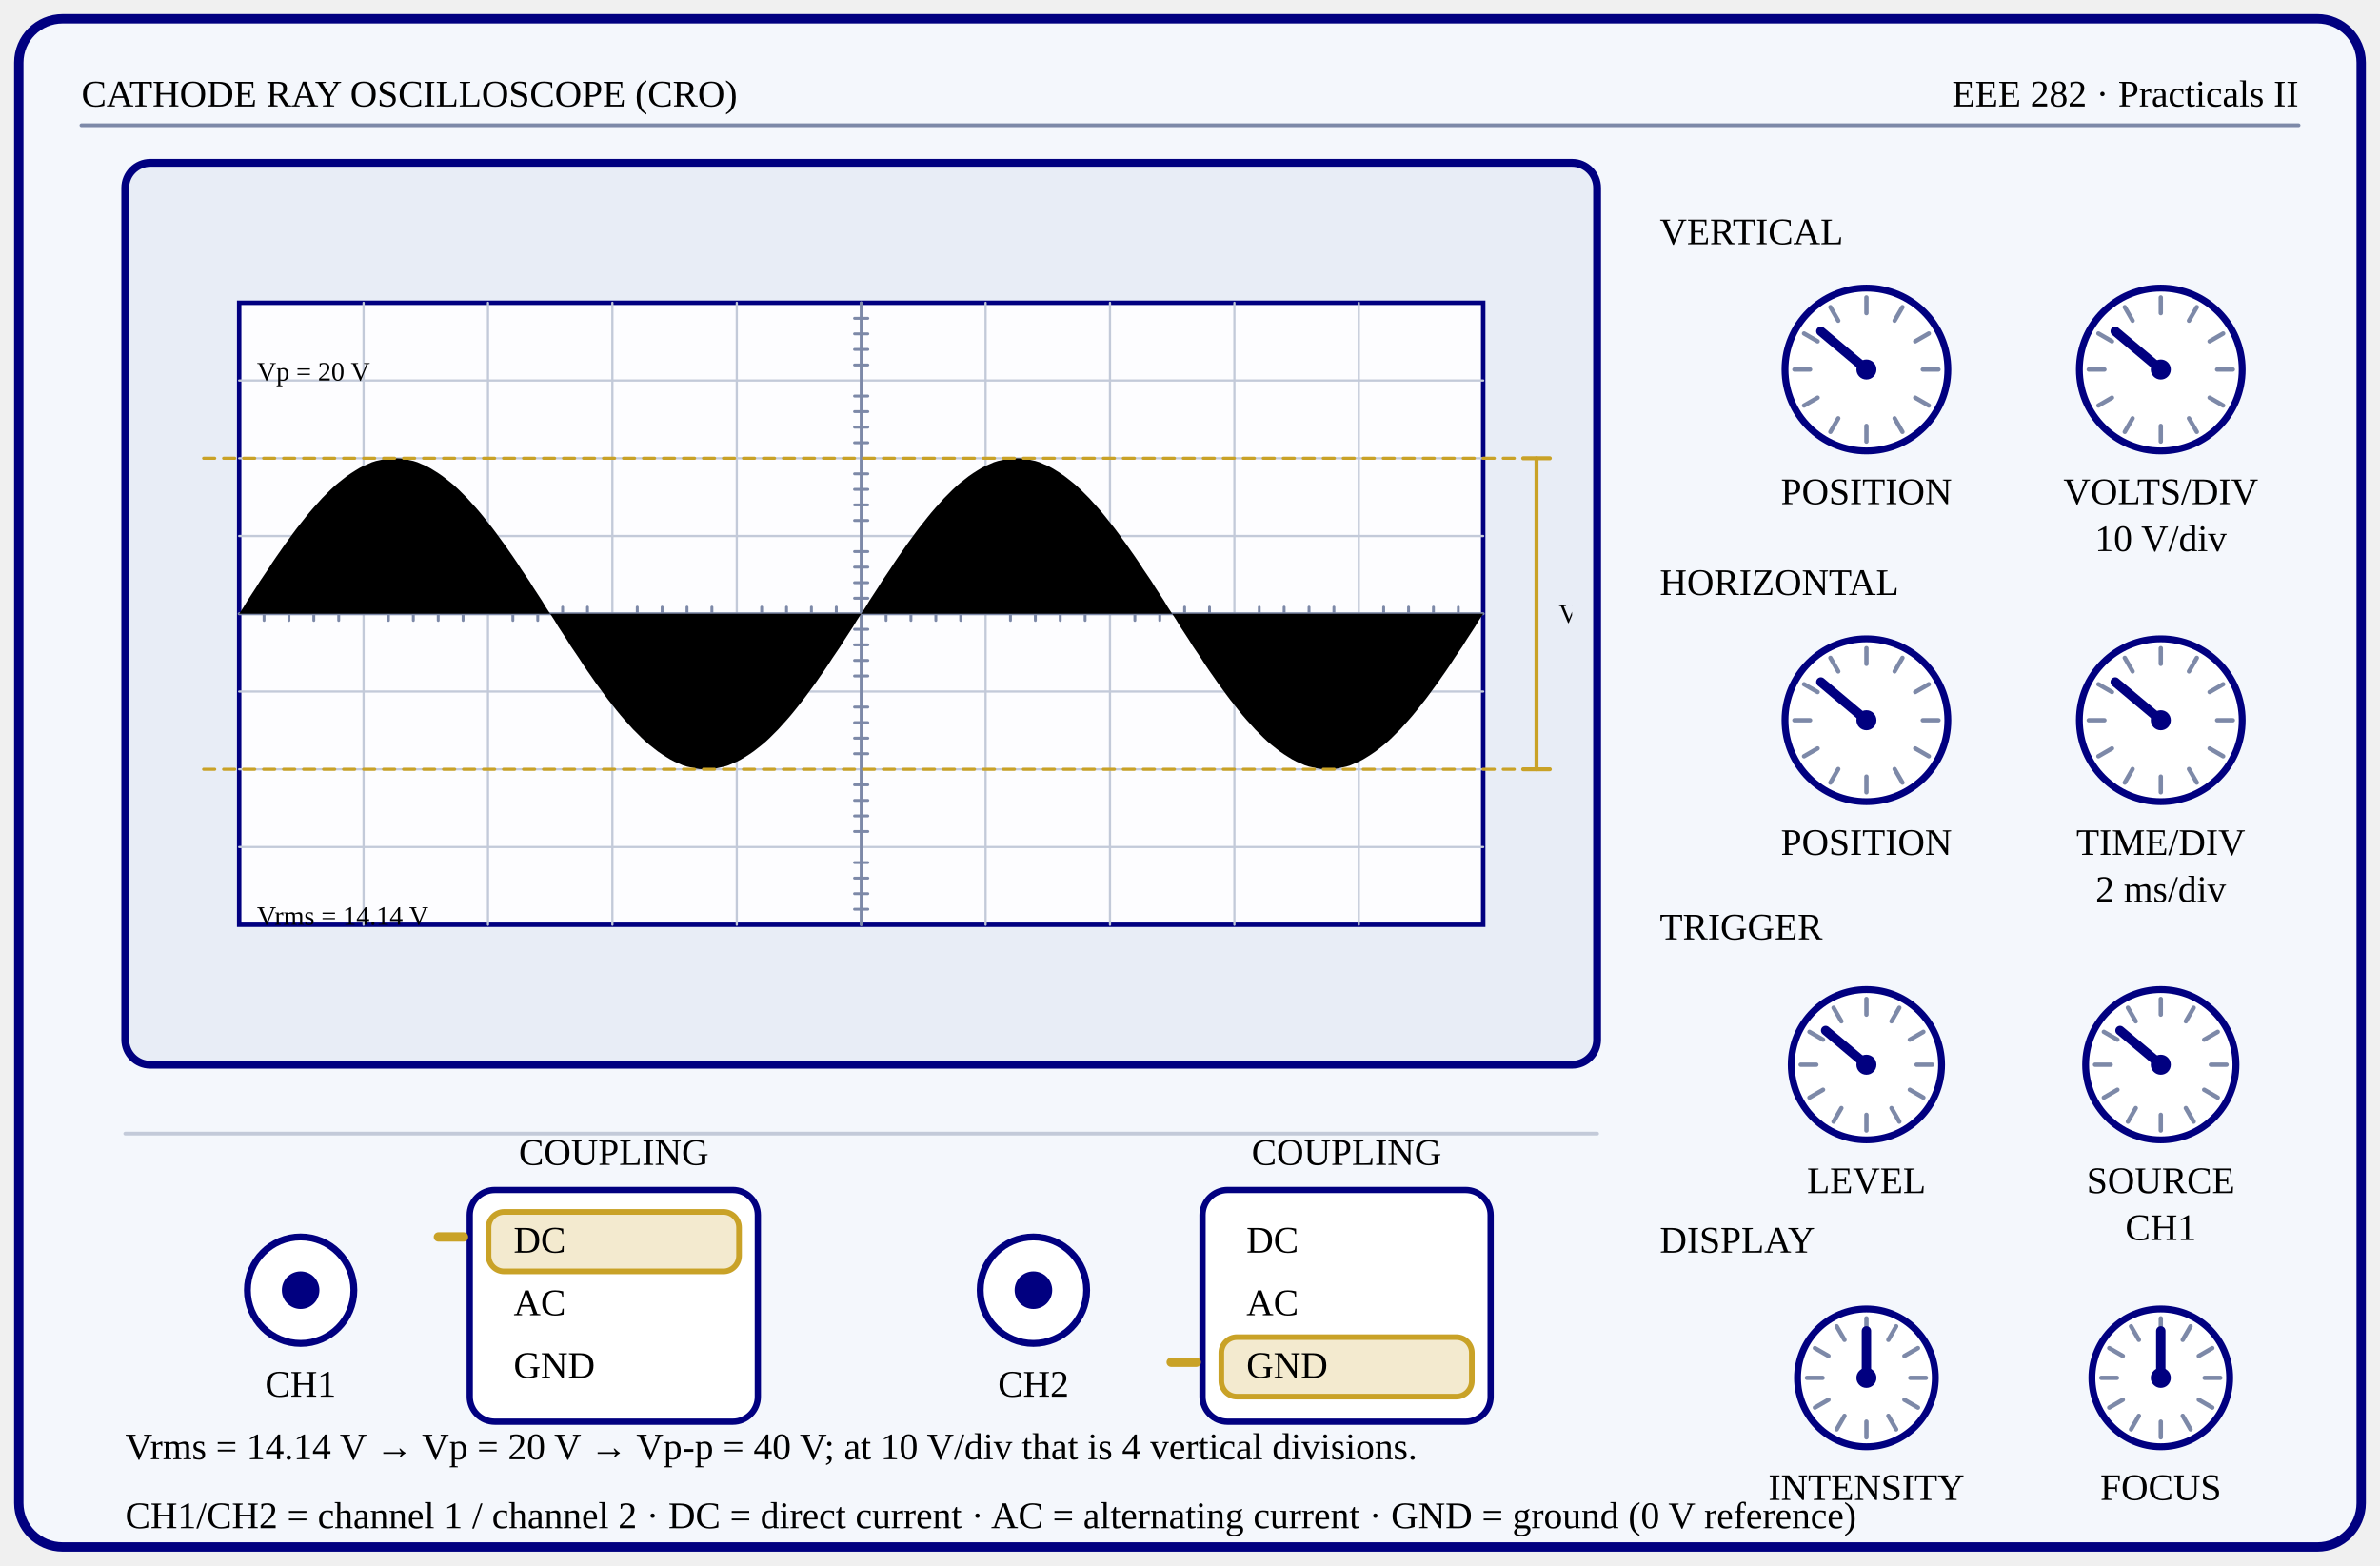
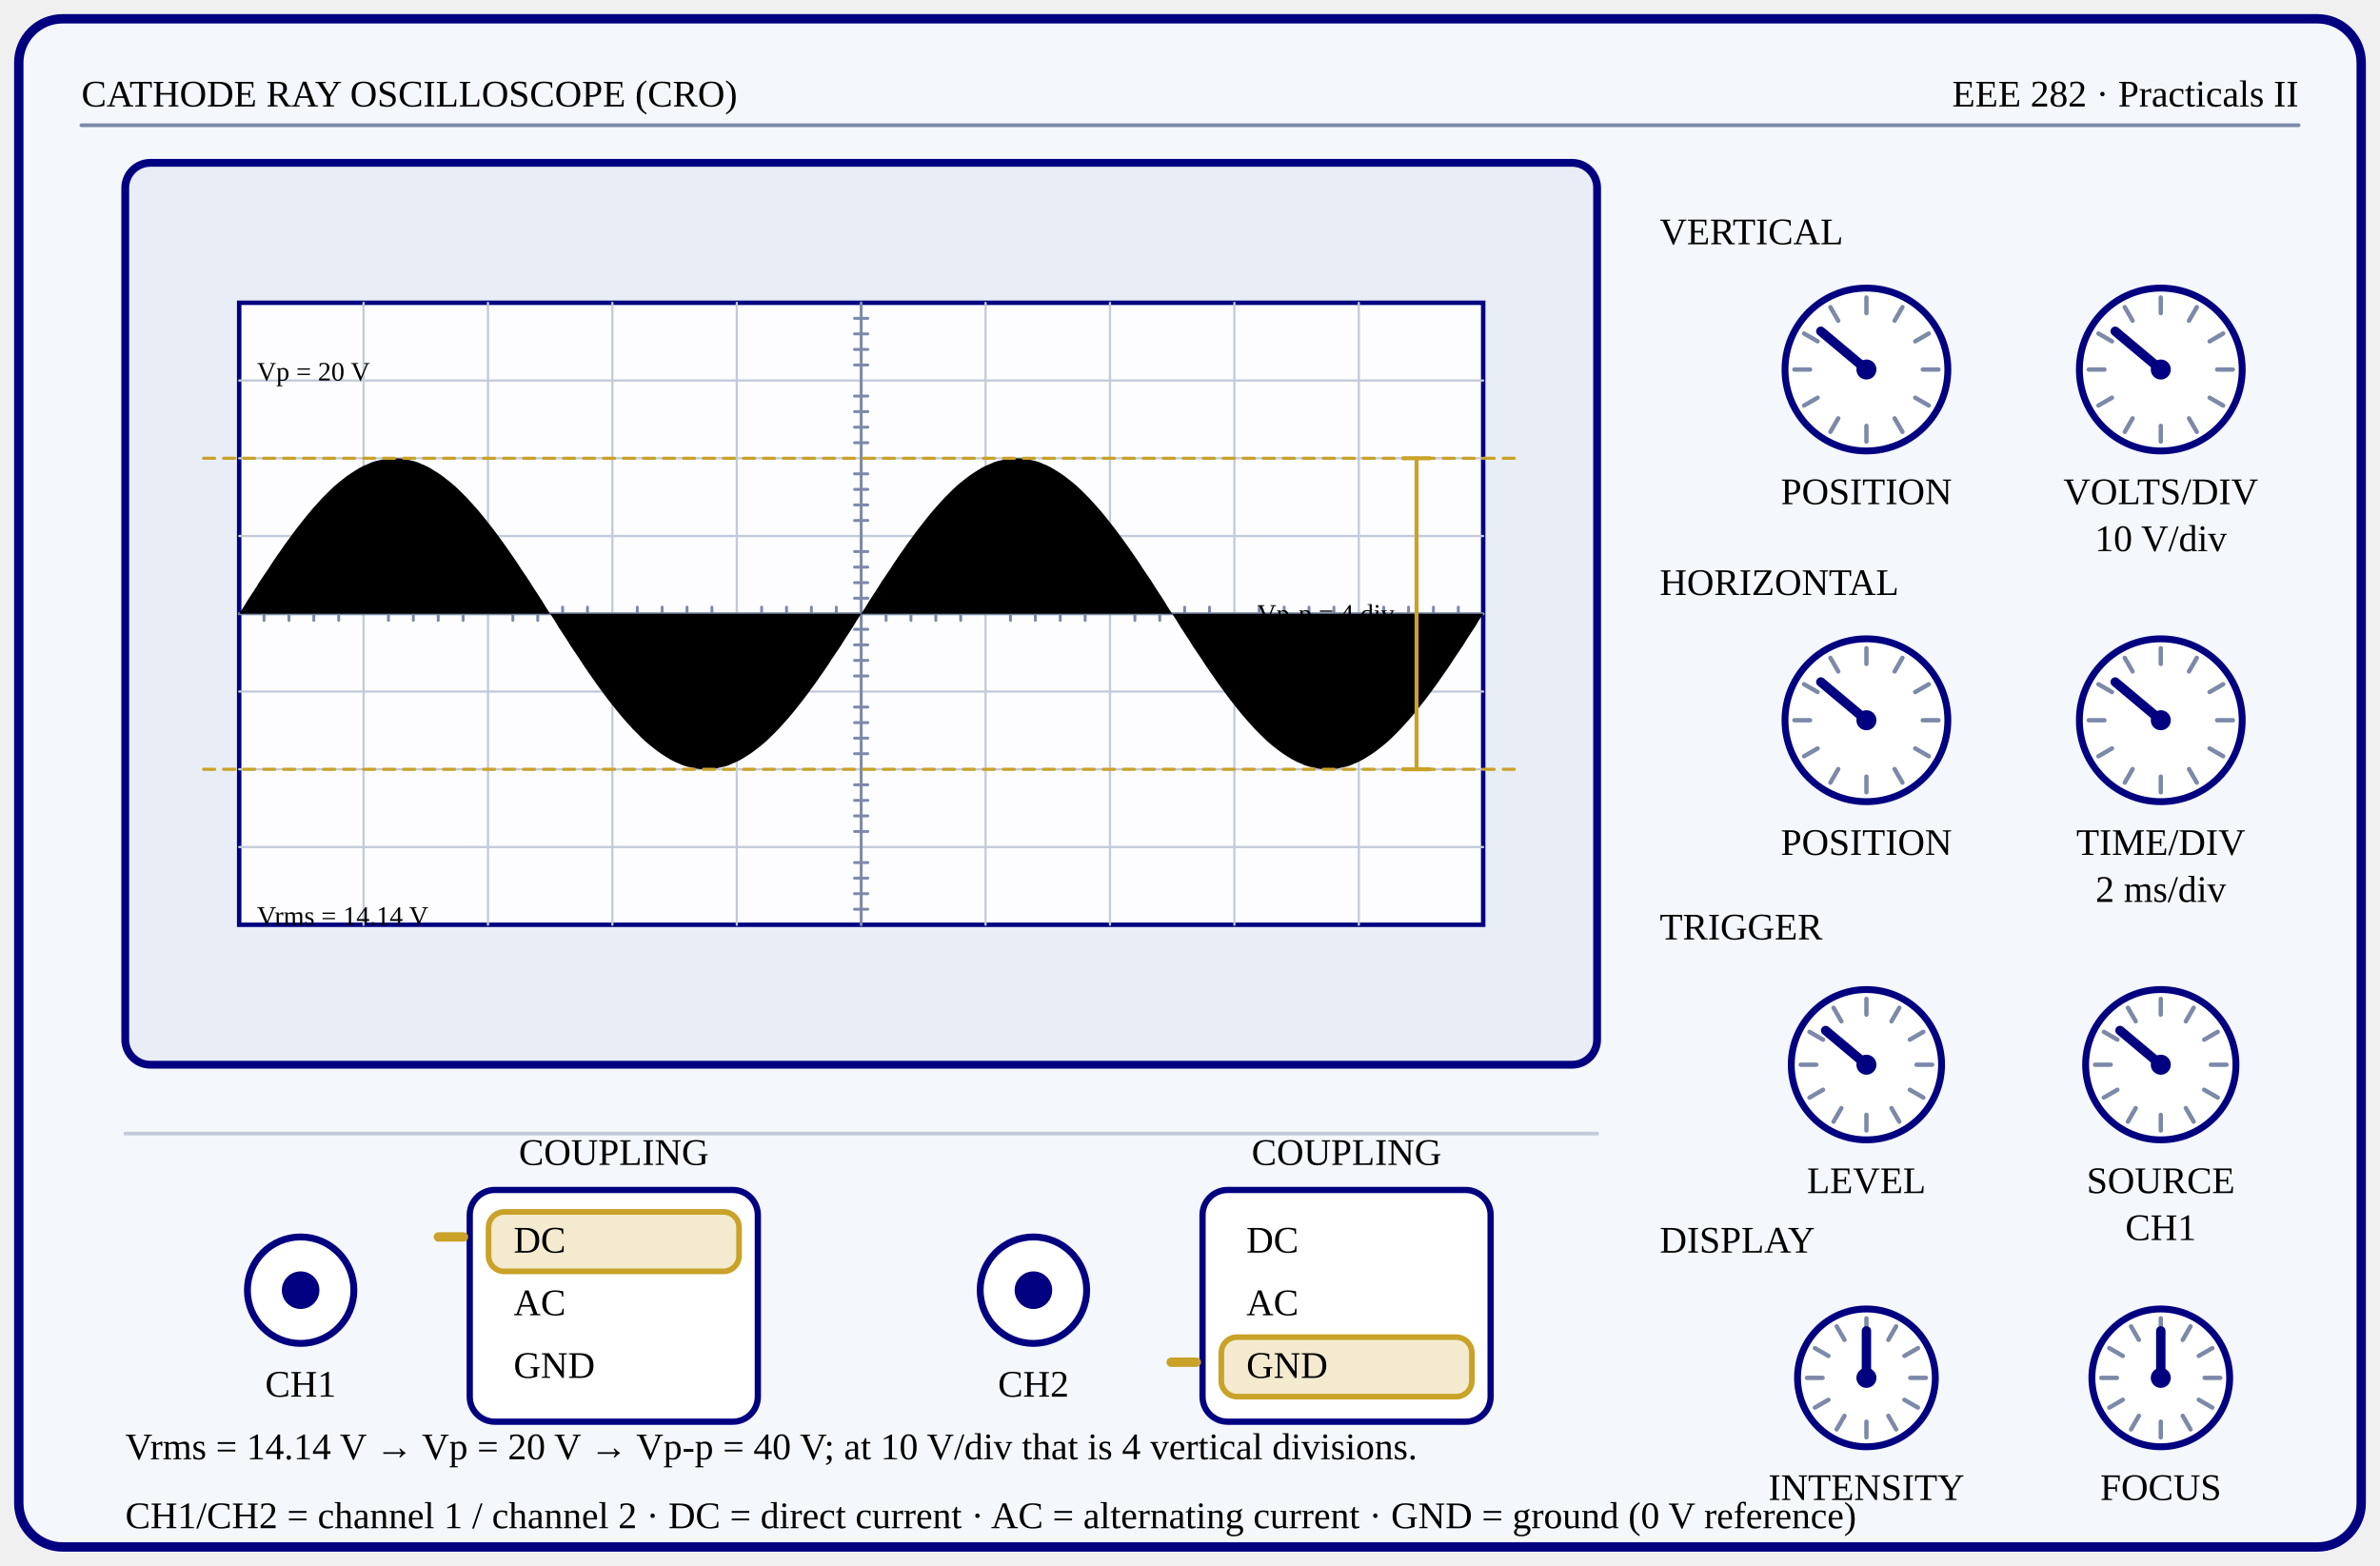
<svg xmlns="http://www.w3.org/2000/svg" class="diagram-svg" viewBox="0 0 760 500" preserveAspectRatio="xMidYMid meet" role="img">
  <rect x="6" y="6" width="748" height="488" rx="14" fill="#f4f7fc" stroke="#010080" stroke-width="3" />
  <text class="tb" x="26" y="34">CATHODE RAY OSCILLOSCOPE (CRO)</text>
  <text class="t11" x="734" y="34" text-anchor="end">EEE 282 · Practicals II</text>
  <line x1="26" y1="40" x2="734" y2="40" stroke="#7d89a8" stroke-width="1.2" stroke-linecap="round" />
  <rect x="40" y="52" width="470" height="288" rx="8" fill="#e8edf6" stroke="#010080" stroke-width="2.5" />
  <svg x="48" y="60" width="454" height="272" viewBox="0 0 640 320" preserveAspectRatio="xMidYMid meet">
    <rect x="40" y="20" width="560" height="280" fill="#fdfdff" stroke="#010080" stroke-width="2" />
    <line x1="96" y1="20" x2="96" y2="300" stroke="#c3cad9" stroke-width="1" stroke-linecap="round" />
    <line x1="152" y1="20" x2="152" y2="300" stroke="#c3cad9" stroke-width="1" stroke-linecap="round" />
    <line x1="208" y1="20" x2="208" y2="300" stroke="#c3cad9" stroke-width="1" stroke-linecap="round" />
    <line x1="264" y1="20" x2="264" y2="300" stroke="#c3cad9" stroke-width="1" stroke-linecap="round" />
    <line x1="320" y1="20" x2="320" y2="300" stroke="#c3cad9" stroke-width="1" stroke-linecap="round" />
    <line x1="376" y1="20" x2="376" y2="300" stroke="#c3cad9" stroke-width="1" stroke-linecap="round" />
    <line x1="432" y1="20" x2="432" y2="300" stroke="#c3cad9" stroke-width="1" stroke-linecap="round" />
    <line x1="488" y1="20" x2="488" y2="300" stroke="#c3cad9" stroke-width="1" stroke-linecap="round" />
    <line x1="544" y1="20" x2="544" y2="300" stroke="#c3cad9" stroke-width="1" stroke-linecap="round" />
    <line x1="40" y1="55" x2="600" y2="55" stroke="#c3cad9" stroke-width="1" stroke-linecap="round" />
    <line x1="40" y1="90" x2="600" y2="90" stroke="#c3cad9" stroke-width="1" stroke-linecap="round" />
    <line x1="40" y1="125" x2="600" y2="125" stroke="#c3cad9" stroke-width="1" stroke-linecap="round" />
    <line x1="40" y1="160" x2="600" y2="160" stroke="#c3cad9" stroke-width="1" stroke-linecap="round" />
    <line x1="40" y1="195" x2="600" y2="195" stroke="#c3cad9" stroke-width="1" stroke-linecap="round" />
    <line x1="40" y1="230" x2="600" y2="230" stroke="#c3cad9" stroke-width="1" stroke-linecap="round" />
    <line x1="40" y1="265" x2="600" y2="265" stroke="#c3cad9" stroke-width="1" stroke-linecap="round" />
    <line x1="40" y1="160" x2="600" y2="160" stroke="#7d89a8" stroke-width="1.3" stroke-linecap="round" />
    <line x1="320" y1="20" x2="320" y2="300" stroke="#7d89a8" stroke-width="1.3" stroke-linecap="round" />
    <line x1="51.2" y1="157" x2="51.2" y2="163" stroke="#7d89a8" stroke-width="1.3" stroke-linecap="round" />
    <line x1="62.4" y1="157" x2="62.4" y2="163" stroke="#7d89a8" stroke-width="1.3" stroke-linecap="round" />
    <line x1="73.6" y1="157" x2="73.6" y2="163" stroke="#7d89a8" stroke-width="1.3" stroke-linecap="round" />
    <line x1="84.8" y1="157" x2="84.8" y2="163" stroke="#7d89a8" stroke-width="1.3" stroke-linecap="round" />
    <line x1="107.2" y1="157" x2="107.2" y2="163" stroke="#7d89a8" stroke-width="1.3" stroke-linecap="round" />
    <line x1="118.4" y1="157" x2="118.4" y2="163" stroke="#7d89a8" stroke-width="1.3" stroke-linecap="round" />
    <line x1="129.6" y1="157" x2="129.6" y2="163" stroke="#7d89a8" stroke-width="1.3" stroke-linecap="round" />
    <line x1="140.8" y1="157" x2="140.8" y2="163" stroke="#7d89a8" stroke-width="1.3" stroke-linecap="round" />
    <line x1="163.2" y1="157" x2="163.2" y2="163" stroke="#7d89a8" stroke-width="1.3" stroke-linecap="round" />
    <line x1="174.4" y1="157" x2="174.4" y2="163" stroke="#7d89a8" stroke-width="1.3" stroke-linecap="round" />
    <line x1="185.6" y1="157" x2="185.6" y2="163" stroke="#7d89a8" stroke-width="1.3" stroke-linecap="round" />
    <line x1="196.8" y1="157" x2="196.8" y2="163" stroke="#7d89a8" stroke-width="1.3" stroke-linecap="round" />
    <line x1="219.2" y1="157" x2="219.2" y2="163" stroke="#7d89a8" stroke-width="1.3" stroke-linecap="round" />
    <line x1="230.4" y1="157" x2="230.4" y2="163" stroke="#7d89a8" stroke-width="1.3" stroke-linecap="round" />
    <line x1="241.6" y1="157" x2="241.6" y2="163" stroke="#7d89a8" stroke-width="1.3" stroke-linecap="round" />
    <line x1="252.8" y1="157" x2="252.8" y2="163" stroke="#7d89a8" stroke-width="1.3" stroke-linecap="round" />
    <line x1="275.2" y1="157" x2="275.2" y2="163" stroke="#7d89a8" stroke-width="1.3" stroke-linecap="round" />
    <line x1="286.4" y1="157" x2="286.4" y2="163" stroke="#7d89a8" stroke-width="1.3" stroke-linecap="round" />
    <line x1="297.6" y1="157" x2="297.6" y2="163" stroke="#7d89a8" stroke-width="1.3" stroke-linecap="round" />
    <line x1="308.8" y1="157" x2="308.8" y2="163" stroke="#7d89a8" stroke-width="1.3" stroke-linecap="round" />
    <line x1="331.2" y1="157" x2="331.2" y2="163" stroke="#7d89a8" stroke-width="1.3" stroke-linecap="round" />
    <line x1="342.4" y1="157" x2="342.4" y2="163" stroke="#7d89a8" stroke-width="1.3" stroke-linecap="round" />
    <line x1="353.6" y1="157" x2="353.6" y2="163" stroke="#7d89a8" stroke-width="1.3" stroke-linecap="round" />
    <line x1="364.8" y1="157" x2="364.8" y2="163" stroke="#7d89a8" stroke-width="1.3" stroke-linecap="round" />
    <line x1="387.2" y1="157" x2="387.2" y2="163" stroke="#7d89a8" stroke-width="1.3" stroke-linecap="round" />
    <line x1="398.4" y1="157" x2="398.4" y2="163" stroke="#7d89a8" stroke-width="1.3" stroke-linecap="round" />
    <line x1="409.6" y1="157" x2="409.6" y2="163" stroke="#7d89a8" stroke-width="1.3" stroke-linecap="round" />
    <line x1="420.8" y1="157" x2="420.8" y2="163" stroke="#7d89a8" stroke-width="1.3" stroke-linecap="round" />
    <line x1="443.2" y1="157" x2="443.2" y2="163" stroke="#7d89a8" stroke-width="1.3" stroke-linecap="round" />
    <line x1="454.4" y1="157" x2="454.4" y2="163" stroke="#7d89a8" stroke-width="1.3" stroke-linecap="round" />
    <line x1="465.6" y1="157" x2="465.6" y2="163" stroke="#7d89a8" stroke-width="1.3" stroke-linecap="round" />
    <line x1="476.8" y1="157" x2="476.8" y2="163" stroke="#7d89a8" stroke-width="1.3" stroke-linecap="round" />
    <line x1="499.2" y1="157" x2="499.2" y2="163" stroke="#7d89a8" stroke-width="1.3" stroke-linecap="round" />
    <line x1="510.4" y1="157" x2="510.4" y2="163" stroke="#7d89a8" stroke-width="1.3" stroke-linecap="round" />
    <line x1="521.6" y1="157" x2="521.6" y2="163" stroke="#7d89a8" stroke-width="1.3" stroke-linecap="round" />
    <line x1="532.8" y1="157" x2="532.8" y2="163" stroke="#7d89a8" stroke-width="1.3" stroke-linecap="round" />
    <line x1="555.2" y1="157" x2="555.2" y2="163" stroke="#7d89a8" stroke-width="1.3" stroke-linecap="round" />
    <line x1="566.4" y1="157" x2="566.4" y2="163" stroke="#7d89a8" stroke-width="1.3" stroke-linecap="round" />
    <line x1="577.6" y1="157" x2="577.6" y2="163" stroke="#7d89a8" stroke-width="1.3" stroke-linecap="round" />
    <line x1="588.8" y1="157" x2="588.8" y2="163" stroke="#7d89a8" stroke-width="1.3" stroke-linecap="round" />
    <line x1="317" y1="27" x2="323" y2="27" stroke="#7d89a8" stroke-width="1.3" stroke-linecap="round" />
    <line x1="317" y1="34" x2="323" y2="34" stroke="#7d89a8" stroke-width="1.3" stroke-linecap="round" />
    <line x1="317" y1="41" x2="323" y2="41" stroke="#7d89a8" stroke-width="1.3" stroke-linecap="round" />
    <line x1="317" y1="48" x2="323" y2="48" stroke="#7d89a8" stroke-width="1.3" stroke-linecap="round" />
    <line x1="317" y1="62" x2="323" y2="62" stroke="#7d89a8" stroke-width="1.3" stroke-linecap="round" />
    <line x1="317" y1="69" x2="323" y2="69" stroke="#7d89a8" stroke-width="1.3" stroke-linecap="round" />
    <line x1="317" y1="76" x2="323" y2="76" stroke="#7d89a8" stroke-width="1.3" stroke-linecap="round" />
    <line x1="317" y1="83" x2="323" y2="83" stroke="#7d89a8" stroke-width="1.3" stroke-linecap="round" />
    <line x1="317" y1="97" x2="323" y2="97" stroke="#7d89a8" stroke-width="1.3" stroke-linecap="round" />
    <line x1="317" y1="104" x2="323" y2="104" stroke="#7d89a8" stroke-width="1.3" stroke-linecap="round" />
    <line x1="317" y1="111" x2="323" y2="111" stroke="#7d89a8" stroke-width="1.3" stroke-linecap="round" />
    <line x1="317" y1="118" x2="323" y2="118" stroke="#7d89a8" stroke-width="1.3" stroke-linecap="round" />
    <line x1="317" y1="132" x2="323" y2="132" stroke="#7d89a8" stroke-width="1.3" stroke-linecap="round" />
    <line x1="317" y1="139" x2="323" y2="139" stroke="#7d89a8" stroke-width="1.3" stroke-linecap="round" />
    <line x1="317" y1="146" x2="323" y2="146" stroke="#7d89a8" stroke-width="1.3" stroke-linecap="round" />
    <line x1="317" y1="153" x2="323" y2="153" stroke="#7d89a8" stroke-width="1.3" stroke-linecap="round" />
    <line x1="317" y1="167" x2="323" y2="167" stroke="#7d89a8" stroke-width="1.3" stroke-linecap="round" />
    <line x1="317" y1="174" x2="323" y2="174" stroke="#7d89a8" stroke-width="1.3" stroke-linecap="round" />
    <line x1="317" y1="181" x2="323" y2="181" stroke="#7d89a8" stroke-width="1.3" stroke-linecap="round" />
    <line x1="317" y1="188" x2="323" y2="188" stroke="#7d89a8" stroke-width="1.3" stroke-linecap="round" />
    <line x1="317" y1="202" x2="323" y2="202" stroke="#7d89a8" stroke-width="1.3" stroke-linecap="round" />
    <line x1="317" y1="209" x2="323" y2="209" stroke="#7d89a8" stroke-width="1.3" stroke-linecap="round" />
    <line x1="317" y1="216" x2="323" y2="216" stroke="#7d89a8" stroke-width="1.3" stroke-linecap="round" />
    <line x1="317" y1="223" x2="323" y2="223" stroke="#7d89a8" stroke-width="1.3" stroke-linecap="round" />
    <line x1="317" y1="237" x2="323" y2="237" stroke="#7d89a8" stroke-width="1.3" stroke-linecap="round" />
    <line x1="317" y1="244" x2="323" y2="244" stroke="#7d89a8" stroke-width="1.3" stroke-linecap="round" />
    <line x1="317" y1="251" x2="323" y2="251" stroke="#7d89a8" stroke-width="1.3" stroke-linecap="round" />
    <line x1="317" y1="258" x2="323" y2="258" stroke="#7d89a8" stroke-width="1.3" stroke-linecap="round" />
    <line x1="317" y1="272" x2="323" y2="272" stroke="#7d89a8" stroke-width="1.3" stroke-linecap="round" />
    <line x1="317" y1="279" x2="323" y2="279" stroke="#7d89a8" stroke-width="1.3" stroke-linecap="round" />
    <line x1="317" y1="286" x2="323" y2="286" stroke="#7d89a8" stroke-width="1.3" stroke-linecap="round" />
    <line x1="317" y1="293" x2="323" y2="293" stroke="#7d89a8" stroke-width="1.3" stroke-linecap="round" />
    <path class="w" d="M40.0 160.0 L41.9 157.1 L43.7 154.1 L45.6 151.2 L47.5 148.3 L49.3 145.4 L51.2 142.6 L53.1 139.8 L54.9 137.0 L56.8 134.2 L58.7 131.5 L60.5 128.9 L62.4 126.3 L64.3 123.7 L66.1 121.3 L68.0 118.9 L69.9 116.5 L71.7 114.3 L73.6 112.1 L75.5 110.0 L77.3 108.0 L79.2 106.1 L81.1 104.2 L82.9 102.5 L84.8 100.9 L86.7 99.4 L88.5 98.0 L90.4 96.7 L92.3 95.5 L94.1 94.4 L96.0 93.4 L97.9 92.6 L99.7 91.8 L101.6 91.2 L103.5 90.8 L105.3 90.4 L107.2 90.1 L109.1 90.0 L110.9 90.0 L112.8 90.1 L114.7 90.4 L116.5 90.8 L118.4 91.2 L120.3 91.8 L122.1 92.6 L124.0 93.4 L125.9 94.4 L127.7 95.5 L129.6 96.7 L131.5 98.0 L133.3 99.4 L135.2 100.9 L137.1 102.5 L138.9 104.2 L140.8 106.1 L142.7 108.0 L144.5 110.0 L146.4 112.1 L148.3 114.3 L150.1 116.5 L152.0 118.9 L153.9 121.3 L155.7 123.7 L157.6 126.3 L159.5 128.9 L161.3 131.5 L163.2 134.2 L165.1 137.0 L166.9 139.8 L168.8 142.6 L170.7 145.4 L172.5 148.3 L174.4 151.2 L176.3 154.1 L178.1 157.1 L180.0 160.0 L181.9 162.9 L183.7 165.9 L185.6 168.8 L187.5 171.7 L189.3 174.6 L191.2 177.4 L193.1 180.2 L194.9 183.0 L196.8 185.8 L198.7 188.5 L200.5 191.1 L202.4 193.7 L204.3 196.3 L206.1 198.7 L208.0 201.1 L209.9 203.5 L211.7 205.7 L213.6 207.9 L215.5 210.0 L217.3 212.0 L219.2 213.9 L221.1 215.8 L222.9 217.5 L224.8 219.1 L226.7 220.6 L228.5 222.0 L230.4 223.3 L232.3 224.5 L234.1 225.6 L236.0 226.6 L237.9 227.4 L239.7 228.2 L241.6 228.8 L243.5 229.2 L245.3 229.6 L247.2 229.9 L249.1 230.0 L250.9 230.0 L252.8 229.9 L254.7 229.6 L256.5 229.2 L258.4 228.8 L260.3 228.2 L262.1 227.4 L264.0 226.6 L265.9 225.6 L267.7 224.5 L269.6 223.3 L271.5 222.0 L273.3 220.6 L275.2 219.1 L277.1 217.5 L278.9 215.8 L280.8 213.9 L282.7 212.0 L284.5 210.0 L286.4 207.9 L288.3 205.7 L290.1 203.5 L292.0 201.1 L293.9 198.7 L295.7 196.3 L297.6 193.7 L299.5 191.1 L301.3 188.5 L303.2 185.8 L305.1 183.0 L306.9 180.2 L308.8 177.4 L310.7 174.6 L312.5 171.7 L314.4 168.8 L316.3 165.9 L318.1 162.9 L320.0 160.0 L321.9 157.1 L323.7 154.1 L325.6 151.2 L327.5 148.3 L329.3 145.4 L331.2 142.6 L333.1 139.8 L334.9 137.0 L336.8 134.2 L338.7 131.5 L340.5 128.9 L342.4 126.3 L344.3 123.7 L346.1 121.3 L348.0 118.9 L349.9 116.5 L351.7 114.3 L353.6 112.1 L355.5 110.0 L357.3 108.0 L359.2 106.1 L361.1 104.2 L362.9 102.5 L364.8 100.9 L366.7 99.4 L368.5 98.0 L370.4 96.7 L372.3 95.5 L374.1 94.4 L376.0 93.4 L377.9 92.6 L379.7 91.8 L381.6 91.2 L383.5 90.8 L385.3 90.4 L387.2 90.1 L389.1 90.0 L390.9 90.0 L392.8 90.1 L394.7 90.4 L396.5 90.8 L398.4 91.2 L400.3 91.8 L402.1 92.6 L404.0 93.4 L405.9 94.4 L407.7 95.5 L409.6 96.7 L411.5 98.0 L413.3 99.4 L415.2 100.9 L417.1 102.5 L418.9 104.2 L420.8 106.1 L422.7 108.0 L424.5 110.0 L426.4 112.1 L428.3 114.3 L430.1 116.5 L432.0 118.9 L433.9 121.3 L435.7 123.7 L437.6 126.3 L439.5 128.9 L441.3 131.5 L443.2 134.2 L445.1 137.0 L446.9 139.8 L448.8 142.6 L450.7 145.4 L452.5 148.3 L454.4 151.2 L456.3 154.1 L458.1 157.1 L460.0 160.0 L461.9 162.9 L463.7 165.9 L465.6 168.8 L467.5 171.7 L469.3 174.6 L471.2 177.4 L473.1 180.2 L474.9 183.0 L476.8 185.8 L478.7 188.5 L480.5 191.1 L482.4 193.7 L484.3 196.3 L486.1 198.7 L488.0 201.1 L489.9 203.5 L491.7 205.7 L493.6 207.9 L495.5 210.0 L497.3 212.0 L499.2 213.9 L501.1 215.8 L502.9 217.5 L504.8 219.1 L506.7 220.6 L508.5 222.0 L510.4 223.3 L512.3 224.5 L514.1 225.6 L516.0 226.6 L517.9 227.4 L519.7 228.2 L521.6 228.8 L523.5 229.2 L525.3 229.6 L527.2 229.9 L529.1 230.0 L530.9 230.0 L532.8 229.9 L534.7 229.6 L536.5 229.2 L538.4 228.8 L540.3 228.2 L542.1 227.4 L544.0 226.6 L545.9 225.6 L547.7 224.5 L549.6 223.3 L551.5 222.0 L553.3 220.6 L555.2 219.1 L557.1 217.5 L558.9 215.8 L560.8 213.9 L562.7 212.0 L564.5 210.0 L566.4 207.9 L568.3 205.7 L570.1 203.5 L572.0 201.1 L573.9 198.7 L575.7 196.3 L577.6 193.7 L579.5 191.1 L581.3 188.5 L583.2 185.8 L585.1 183.0 L586.9 180.2 L588.8 177.4 L590.7 174.6 L592.5 171.7 L594.4 168.8 L596.3 165.9 L598.1 162.9 L600.0 160.0" />
    <line x1="24" y1="90" x2="616" y2="90" stroke="#C9A227" stroke-width="1.4" stroke-linecap="round" stroke-dasharray="5 4" />
    <line x1="24" y1="230" x2="616" y2="230" stroke="#C9A227" stroke-width="1.4" stroke-linecap="round" stroke-dasharray="5 4" />
-     <line x1="624" y1="90" x2="624" y2="230" stroke="#C9A227" stroke-width="1.8" stroke-linecap="round" />
-     <line x1="618" y1="90" x2="630" y2="90" stroke="#C9A227" stroke-width="1.8" stroke-linecap="round" />
-     <line x1="618" y1="230" x2="630" y2="230" stroke="#C9A227" stroke-width="1.8" stroke-linecap="round" />
-     <text class="tg" x="634" y="164">Vp-p = 4 div</text>
+     <line x1="570" y1="90" x2="570" y2="230" stroke="#C9A227" stroke-width="1.8" stroke-linecap="round" />
+     <line x1="564" y1="90" x2="576" y2="90" stroke="#C9A227" stroke-width="1.8" stroke-linecap="round" />
+     <line x1="564" y1="230" x2="576" y2="230" stroke="#C9A227" stroke-width="1.8" stroke-linecap="round" />
+     <text class="tg" x="560" y="164" text-anchor="end">Vp-p = 4 div</text>
    <text class="t13" x="48" y="55">Vp = 20 V</text>
    <text class="t13" x="48" y="300">Vrms = 14.14 V</text>
  </svg>
  <text class="tb" x="530" y="78">VERTICAL</text>
  <circle cx="596" cy="118" r="26" fill="#ffffff" stroke="#010080" stroke-width="2.2" />
  <line x1="580.412" y1="109" x2="576.081" y2="106.5" stroke="#7d89a8" stroke-width="1.4" stroke-linecap="round" />
  <line x1="587" y1="102.412" x2="584.5" y2="98.081" stroke="#7d89a8" stroke-width="1.4" stroke-linecap="round" />
  <line x1="596" y1="100" x2="596" y2="95" stroke="#7d89a8" stroke-width="1.4" stroke-linecap="round" />
  <line x1="605" y1="102.412" x2="607.5" y2="98.081" stroke="#7d89a8" stroke-width="1.4" stroke-linecap="round" />
  <line x1="611.588" y1="109" x2="615.919" y2="106.5" stroke="#7d89a8" stroke-width="1.4" stroke-linecap="round" />
  <line x1="614" y1="118" x2="619" y2="118" stroke="#7d89a8" stroke-width="1.4" stroke-linecap="round" />
  <line x1="611.588" y1="127" x2="615.919" y2="129.5" stroke="#7d89a8" stroke-width="1.4" stroke-linecap="round" />
  <line x1="605" y1="133.588" x2="607.5" y2="137.919" stroke="#7d89a8" stroke-width="1.4" stroke-linecap="round" />
  <line x1="596" y1="136" x2="596" y2="141" stroke="#7d89a8" stroke-width="1.4" stroke-linecap="round" />
  <line x1="587" y1="133.588" x2="584.5" y2="137.919" stroke="#7d89a8" stroke-width="1.4" stroke-linecap="round" />
  <line x1="580.412" y1="127" x2="576.081" y2="129.5" stroke="#7d89a8" stroke-width="1.4" stroke-linecap="round" />
  <line x1="578" y1="118" x2="573" y2="118" stroke="#7d89a8" stroke-width="1.4" stroke-linecap="round" />
  <line x1="596" y1="118" x2="581.445" y2="105.787" stroke="#010080" stroke-width="3" stroke-linecap="round" />
  <circle cx="596" cy="118" r="3.2" fill="#010080" />
  <text class="tb" x="596" y="161" text-anchor="middle">POSITION</text>
  <circle cx="690" cy="118" r="26" fill="#ffffff" stroke="#010080" stroke-width="2.2" />
  <line x1="674.412" y1="109" x2="670.081" y2="106.5" stroke="#7d89a8" stroke-width="1.4" stroke-linecap="round" />
  <line x1="681" y1="102.412" x2="678.5" y2="98.081" stroke="#7d89a8" stroke-width="1.4" stroke-linecap="round" />
  <line x1="690" y1="100" x2="690" y2="95" stroke="#7d89a8" stroke-width="1.4" stroke-linecap="round" />
  <line x1="699" y1="102.412" x2="701.5" y2="98.081" stroke="#7d89a8" stroke-width="1.4" stroke-linecap="round" />
  <line x1="705.588" y1="109" x2="709.919" y2="106.5" stroke="#7d89a8" stroke-width="1.4" stroke-linecap="round" />
  <line x1="708" y1="118" x2="713" y2="118" stroke="#7d89a8" stroke-width="1.4" stroke-linecap="round" />
  <line x1="705.588" y1="127" x2="709.919" y2="129.5" stroke="#7d89a8" stroke-width="1.4" stroke-linecap="round" />
  <line x1="699" y1="133.588" x2="701.5" y2="137.919" stroke="#7d89a8" stroke-width="1.4" stroke-linecap="round" />
  <line x1="690" y1="136" x2="690" y2="141" stroke="#7d89a8" stroke-width="1.4" stroke-linecap="round" />
  <line x1="681" y1="133.588" x2="678.5" y2="137.919" stroke="#7d89a8" stroke-width="1.4" stroke-linecap="round" />
  <line x1="674.412" y1="127" x2="670.081" y2="129.5" stroke="#7d89a8" stroke-width="1.4" stroke-linecap="round" />
  <line x1="672" y1="118" x2="667" y2="118" stroke="#7d89a8" stroke-width="1.4" stroke-linecap="round" />
  <line x1="690" y1="118" x2="675.445" y2="105.787" stroke="#010080" stroke-width="3" stroke-linecap="round" />
  <circle cx="690" cy="118" r="3.2" fill="#010080" />
  <text class="tb" x="690" y="161" text-anchor="middle">VOLTS/DIV</text>
  <text class="t11" x="690" y="176" text-anchor="middle">10 V/div</text>
  <text class="tb" x="530" y="190">HORIZONTAL</text>
  <circle cx="596" cy="230" r="26" fill="#ffffff" stroke="#010080" stroke-width="2.2" />
  <line x1="580.412" y1="221" x2="576.081" y2="218.5" stroke="#7d89a8" stroke-width="1.4" stroke-linecap="round" />
  <line x1="587" y1="214.412" x2="584.5" y2="210.081" stroke="#7d89a8" stroke-width="1.4" stroke-linecap="round" />
  <line x1="596" y1="212" x2="596" y2="207" stroke="#7d89a8" stroke-width="1.4" stroke-linecap="round" />
  <line x1="605" y1="214.412" x2="607.5" y2="210.081" stroke="#7d89a8" stroke-width="1.4" stroke-linecap="round" />
  <line x1="611.588" y1="221" x2="615.919" y2="218.5" stroke="#7d89a8" stroke-width="1.4" stroke-linecap="round" />
  <line x1="614" y1="230" x2="619" y2="230" stroke="#7d89a8" stroke-width="1.4" stroke-linecap="round" />
  <line x1="611.588" y1="239" x2="615.919" y2="241.5" stroke="#7d89a8" stroke-width="1.4" stroke-linecap="round" />
  <line x1="605" y1="245.588" x2="607.5" y2="249.919" stroke="#7d89a8" stroke-width="1.4" stroke-linecap="round" />
  <line x1="596" y1="248" x2="596" y2="253" stroke="#7d89a8" stroke-width="1.4" stroke-linecap="round" />
  <line x1="587" y1="245.588" x2="584.5" y2="249.919" stroke="#7d89a8" stroke-width="1.4" stroke-linecap="round" />
  <line x1="580.412" y1="239" x2="576.081" y2="241.5" stroke="#7d89a8" stroke-width="1.4" stroke-linecap="round" />
  <line x1="578" y1="230" x2="573" y2="230" stroke="#7d89a8" stroke-width="1.4" stroke-linecap="round" />
  <line x1="596" y1="230" x2="581.445" y2="217.787" stroke="#010080" stroke-width="3" stroke-linecap="round" />
  <circle cx="596" cy="230" r="3.2" fill="#010080" />
  <text class="tb" x="596" y="273" text-anchor="middle">POSITION</text>
  <circle cx="690" cy="230" r="26" fill="#ffffff" stroke="#010080" stroke-width="2.2" />
  <line x1="674.412" y1="221" x2="670.081" y2="218.5" stroke="#7d89a8" stroke-width="1.4" stroke-linecap="round" />
  <line x1="681" y1="214.412" x2="678.5" y2="210.081" stroke="#7d89a8" stroke-width="1.4" stroke-linecap="round" />
  <line x1="690" y1="212" x2="690" y2="207" stroke="#7d89a8" stroke-width="1.4" stroke-linecap="round" />
  <line x1="699" y1="214.412" x2="701.5" y2="210.081" stroke="#7d89a8" stroke-width="1.4" stroke-linecap="round" />
  <line x1="705.588" y1="221" x2="709.919" y2="218.5" stroke="#7d89a8" stroke-width="1.4" stroke-linecap="round" />
  <line x1="708" y1="230" x2="713" y2="230" stroke="#7d89a8" stroke-width="1.4" stroke-linecap="round" />
  <line x1="705.588" y1="239" x2="709.919" y2="241.5" stroke="#7d89a8" stroke-width="1.4" stroke-linecap="round" />
  <line x1="699" y1="245.588" x2="701.5" y2="249.919" stroke="#7d89a8" stroke-width="1.4" stroke-linecap="round" />
  <line x1="690" y1="248" x2="690" y2="253" stroke="#7d89a8" stroke-width="1.4" stroke-linecap="round" />
  <line x1="681" y1="245.588" x2="678.5" y2="249.919" stroke="#7d89a8" stroke-width="1.4" stroke-linecap="round" />
  <line x1="674.412" y1="239" x2="670.081" y2="241.5" stroke="#7d89a8" stroke-width="1.4" stroke-linecap="round" />
  <line x1="672" y1="230" x2="667" y2="230" stroke="#7d89a8" stroke-width="1.4" stroke-linecap="round" />
  <line x1="690" y1="230" x2="675.445" y2="217.787" stroke="#010080" stroke-width="3" stroke-linecap="round" />
  <circle cx="690" cy="230" r="3.2" fill="#010080" />
  <text class="tb" x="690" y="273" text-anchor="middle">TIME/DIV</text>
  <text class="t11" x="690" y="288" text-anchor="middle">2 ms/div</text>
  <text class="tb" x="530" y="300">TRIGGER</text>
  <circle cx="596" cy="340" r="24" fill="#ffffff" stroke="#010080" stroke-width="2.2" />
  <line x1="582.144" y1="332" x2="577.813" y2="329.5" stroke="#7d89a8" stroke-width="1.4" stroke-linecap="round" />
  <line x1="588" y1="326.144" x2="585.5" y2="321.813" stroke="#7d89a8" stroke-width="1.4" stroke-linecap="round" />
  <line x1="596" y1="324" x2="596" y2="319" stroke="#7d89a8" stroke-width="1.4" stroke-linecap="round" />
  <line x1="604" y1="326.144" x2="606.5" y2="321.813" stroke="#7d89a8" stroke-width="1.4" stroke-linecap="round" />
  <line x1="609.856" y1="332" x2="614.187" y2="329.5" stroke="#7d89a8" stroke-width="1.4" stroke-linecap="round" />
  <line x1="612" y1="340" x2="617" y2="340" stroke="#7d89a8" stroke-width="1.4" stroke-linecap="round" />
  <line x1="609.856" y1="348" x2="614.187" y2="350.5" stroke="#7d89a8" stroke-width="1.4" stroke-linecap="round" />
  <line x1="604" y1="353.856" x2="606.5" y2="358.187" stroke="#7d89a8" stroke-width="1.4" stroke-linecap="round" />
  <line x1="596" y1="356" x2="596" y2="361" stroke="#7d89a8" stroke-width="1.4" stroke-linecap="round" />
  <line x1="588" y1="353.856" x2="585.5" y2="358.187" stroke="#7d89a8" stroke-width="1.4" stroke-linecap="round" />
  <line x1="582.144" y1="348" x2="577.813" y2="350.5" stroke="#7d89a8" stroke-width="1.4" stroke-linecap="round" />
  <line x1="580" y1="340" x2="575" y2="340" stroke="#7d89a8" stroke-width="1.4" stroke-linecap="round" />
  <line x1="596" y1="340" x2="582.977" y2="329.073" stroke="#010080" stroke-width="3" stroke-linecap="round" />
  <circle cx="596" cy="340" r="3.2" fill="#010080" />
  <text class="tb" x="596" y="381" text-anchor="middle">LEVEL</text>
  <circle cx="690" cy="340" r="24" fill="#ffffff" stroke="#010080" stroke-width="2.2" />
  <line x1="676.144" y1="332" x2="671.813" y2="329.5" stroke="#7d89a8" stroke-width="1.4" stroke-linecap="round" />
  <line x1="682" y1="326.144" x2="679.5" y2="321.813" stroke="#7d89a8" stroke-width="1.4" stroke-linecap="round" />
  <line x1="690" y1="324" x2="690" y2="319" stroke="#7d89a8" stroke-width="1.4" stroke-linecap="round" />
  <line x1="698" y1="326.144" x2="700.5" y2="321.813" stroke="#7d89a8" stroke-width="1.4" stroke-linecap="round" />
  <line x1="703.856" y1="332" x2="708.187" y2="329.5" stroke="#7d89a8" stroke-width="1.4" stroke-linecap="round" />
  <line x1="706" y1="340" x2="711" y2="340" stroke="#7d89a8" stroke-width="1.4" stroke-linecap="round" />
  <line x1="703.856" y1="348" x2="708.187" y2="350.5" stroke="#7d89a8" stroke-width="1.4" stroke-linecap="round" />
  <line x1="698" y1="353.856" x2="700.5" y2="358.187" stroke="#7d89a8" stroke-width="1.4" stroke-linecap="round" />
  <line x1="690" y1="356" x2="690" y2="361" stroke="#7d89a8" stroke-width="1.4" stroke-linecap="round" />
  <line x1="682" y1="353.856" x2="679.5" y2="358.187" stroke="#7d89a8" stroke-width="1.4" stroke-linecap="round" />
  <line x1="676.144" y1="348" x2="671.813" y2="350.5" stroke="#7d89a8" stroke-width="1.4" stroke-linecap="round" />
  <line x1="674" y1="340" x2="669" y2="340" stroke="#7d89a8" stroke-width="1.4" stroke-linecap="round" />
  <line x1="690" y1="340" x2="676.977" y2="329.073" stroke="#010080" stroke-width="3" stroke-linecap="round" />
  <circle cx="690" cy="340" r="3.2" fill="#010080" />
  <text class="tb" x="690" y="381" text-anchor="middle">SOURCE</text>
  <text class="t11" x="690" y="396" text-anchor="middle">CH1</text>
  <text class="tb" x="530" y="400">DISPLAY</text>
  <circle cx="596" cy="440" r="22" fill="#ffffff" stroke="#010080" stroke-width="2.2" />
  <line x1="583.876" y1="433" x2="579.546" y2="430.5" stroke="#7d89a8" stroke-width="1.4" stroke-linecap="round" />
  <line x1="589" y1="427.876" x2="586.5" y2="423.546" stroke="#7d89a8" stroke-width="1.4" stroke-linecap="round" />
  <line x1="596" y1="426" x2="596" y2="421" stroke="#7d89a8" stroke-width="1.4" stroke-linecap="round" />
  <line x1="603" y1="427.876" x2="605.5" y2="423.546" stroke="#7d89a8" stroke-width="1.4" stroke-linecap="round" />
  <line x1="608.124" y1="433" x2="612.454" y2="430.5" stroke="#7d89a8" stroke-width="1.4" stroke-linecap="round" />
  <line x1="610" y1="440" x2="615" y2="440" stroke="#7d89a8" stroke-width="1.4" stroke-linecap="round" />
  <line x1="608.124" y1="447" x2="612.454" y2="449.5" stroke="#7d89a8" stroke-width="1.4" stroke-linecap="round" />
  <line x1="603" y1="452.124" x2="605.5" y2="456.454" stroke="#7d89a8" stroke-width="1.4" stroke-linecap="round" />
  <line x1="596" y1="454" x2="596" y2="459" stroke="#7d89a8" stroke-width="1.4" stroke-linecap="round" />
  <line x1="589" y1="452.124" x2="586.5" y2="456.454" stroke="#7d89a8" stroke-width="1.4" stroke-linecap="round" />
  <line x1="583.876" y1="447" x2="579.546" y2="449.5" stroke="#7d89a8" stroke-width="1.4" stroke-linecap="round" />
  <line x1="582" y1="440" x2="577" y2="440" stroke="#7d89a8" stroke-width="1.4" stroke-linecap="round" />
  <line x1="596" y1="440" x2="596" y2="425" stroke="#010080" stroke-width="3" stroke-linecap="round" />
  <circle cx="596" cy="440" r="3.2" fill="#010080" />
  <text class="tb" x="596" y="479" text-anchor="middle">INTENSITY</text>
  <circle cx="690" cy="440" r="22" fill="#ffffff" stroke="#010080" stroke-width="2.2" />
  <line x1="677.876" y1="433" x2="673.546" y2="430.5" stroke="#7d89a8" stroke-width="1.4" stroke-linecap="round" />
  <line x1="683" y1="427.876" x2="680.5" y2="423.546" stroke="#7d89a8" stroke-width="1.4" stroke-linecap="round" />
  <line x1="690" y1="426" x2="690" y2="421" stroke="#7d89a8" stroke-width="1.4" stroke-linecap="round" />
  <line x1="697" y1="427.876" x2="699.5" y2="423.546" stroke="#7d89a8" stroke-width="1.4" stroke-linecap="round" />
  <line x1="702.124" y1="433" x2="706.454" y2="430.5" stroke="#7d89a8" stroke-width="1.4" stroke-linecap="round" />
  <line x1="704" y1="440" x2="709" y2="440" stroke="#7d89a8" stroke-width="1.4" stroke-linecap="round" />
  <line x1="702.124" y1="447" x2="706.454" y2="449.5" stroke="#7d89a8" stroke-width="1.4" stroke-linecap="round" />
  <line x1="697" y1="452.124" x2="699.5" y2="456.454" stroke="#7d89a8" stroke-width="1.4" stroke-linecap="round" />
  <line x1="690" y1="454" x2="690" y2="459" stroke="#7d89a8" stroke-width="1.4" stroke-linecap="round" />
  <line x1="683" y1="452.124" x2="680.5" y2="456.454" stroke="#7d89a8" stroke-width="1.4" stroke-linecap="round" />
  <line x1="677.876" y1="447" x2="673.546" y2="449.5" stroke="#7d89a8" stroke-width="1.4" stroke-linecap="round" />
  <line x1="676" y1="440" x2="671" y2="440" stroke="#7d89a8" stroke-width="1.4" stroke-linecap="round" />
  <line x1="690" y1="440" x2="690" y2="425" stroke="#010080" stroke-width="3" stroke-linecap="round" />
  <circle cx="690" cy="440" r="3.2" fill="#010080" />
  <text class="tb" x="690" y="479" text-anchor="middle">FOCUS</text>
  <line x1="40" y1="362" x2="510" y2="362" stroke="#c3cad9" stroke-width="1.2" stroke-linecap="round" />
  <circle cx="96" cy="412" r="17" fill="#ffffff" stroke="#010080" stroke-width="2.2" />
  <circle cx="96" cy="412" r="6" fill="#010080" />
  <text class="tb" x="96" y="446" text-anchor="middle">CH1</text>
  <rect x="150" y="380" width="92" height="74" rx="8" fill="#ffffff" stroke="#010080" stroke-width="2" />
  <text class="tb" x="196" y="372" text-anchor="middle">COUPLING</text>
  <rect x="156" y="387" width="80" height="19" rx="5" fill="rgba(201,162,39,0.22)" stroke="#C9A227" stroke-width="1.8" />
  <text class="tg" x="164" y="400">DC</text>
  <text class="t12" x="164" y="420">AC</text>
  <text class="t12" x="164" y="440">GND</text>
  <line x1="140" y1="395" x2="148" y2="395" stroke="#C9A227" stroke-width="3" stroke-linecap="round" />
  <circle cx="330" cy="412" r="17" fill="#ffffff" stroke="#010080" stroke-width="2.2" />
  <circle cx="330" cy="412" r="6" fill="#010080" />
  <text class="tb" x="330" y="446" text-anchor="middle">CH2</text>
  <rect x="384" y="380" width="92" height="74" rx="8" fill="#ffffff" stroke="#010080" stroke-width="2" />
  <text class="tb" x="430" y="372" text-anchor="middle">COUPLING</text>
  <text class="t12" x="398" y="400">DC</text>
  <text class="t12" x="398" y="420">AC</text>
  <rect x="390" y="427" width="80" height="19" rx="5" fill="rgba(201,162,39,0.22)" stroke="#C9A227" stroke-width="1.8" />
  <text class="tg" x="398" y="440">GND</text>
  <line x1="374" y1="435" x2="382" y2="435" stroke="#C9A227" stroke-width="3" stroke-linecap="round" />
  <text class="t12" x="40" y="466">Vrms = 14.14 V → Vp = 20 V → Vp-p = 40 V; at 10 V/div that is 4 vertical divisions.</text>
  <text class="t10" x="40" y="488">CH1/CH2 = channel 1 / channel 2   ·   DC = direct current   ·   AC = alternating current   ·   GND = ground (0 V reference)</text>
</svg>
